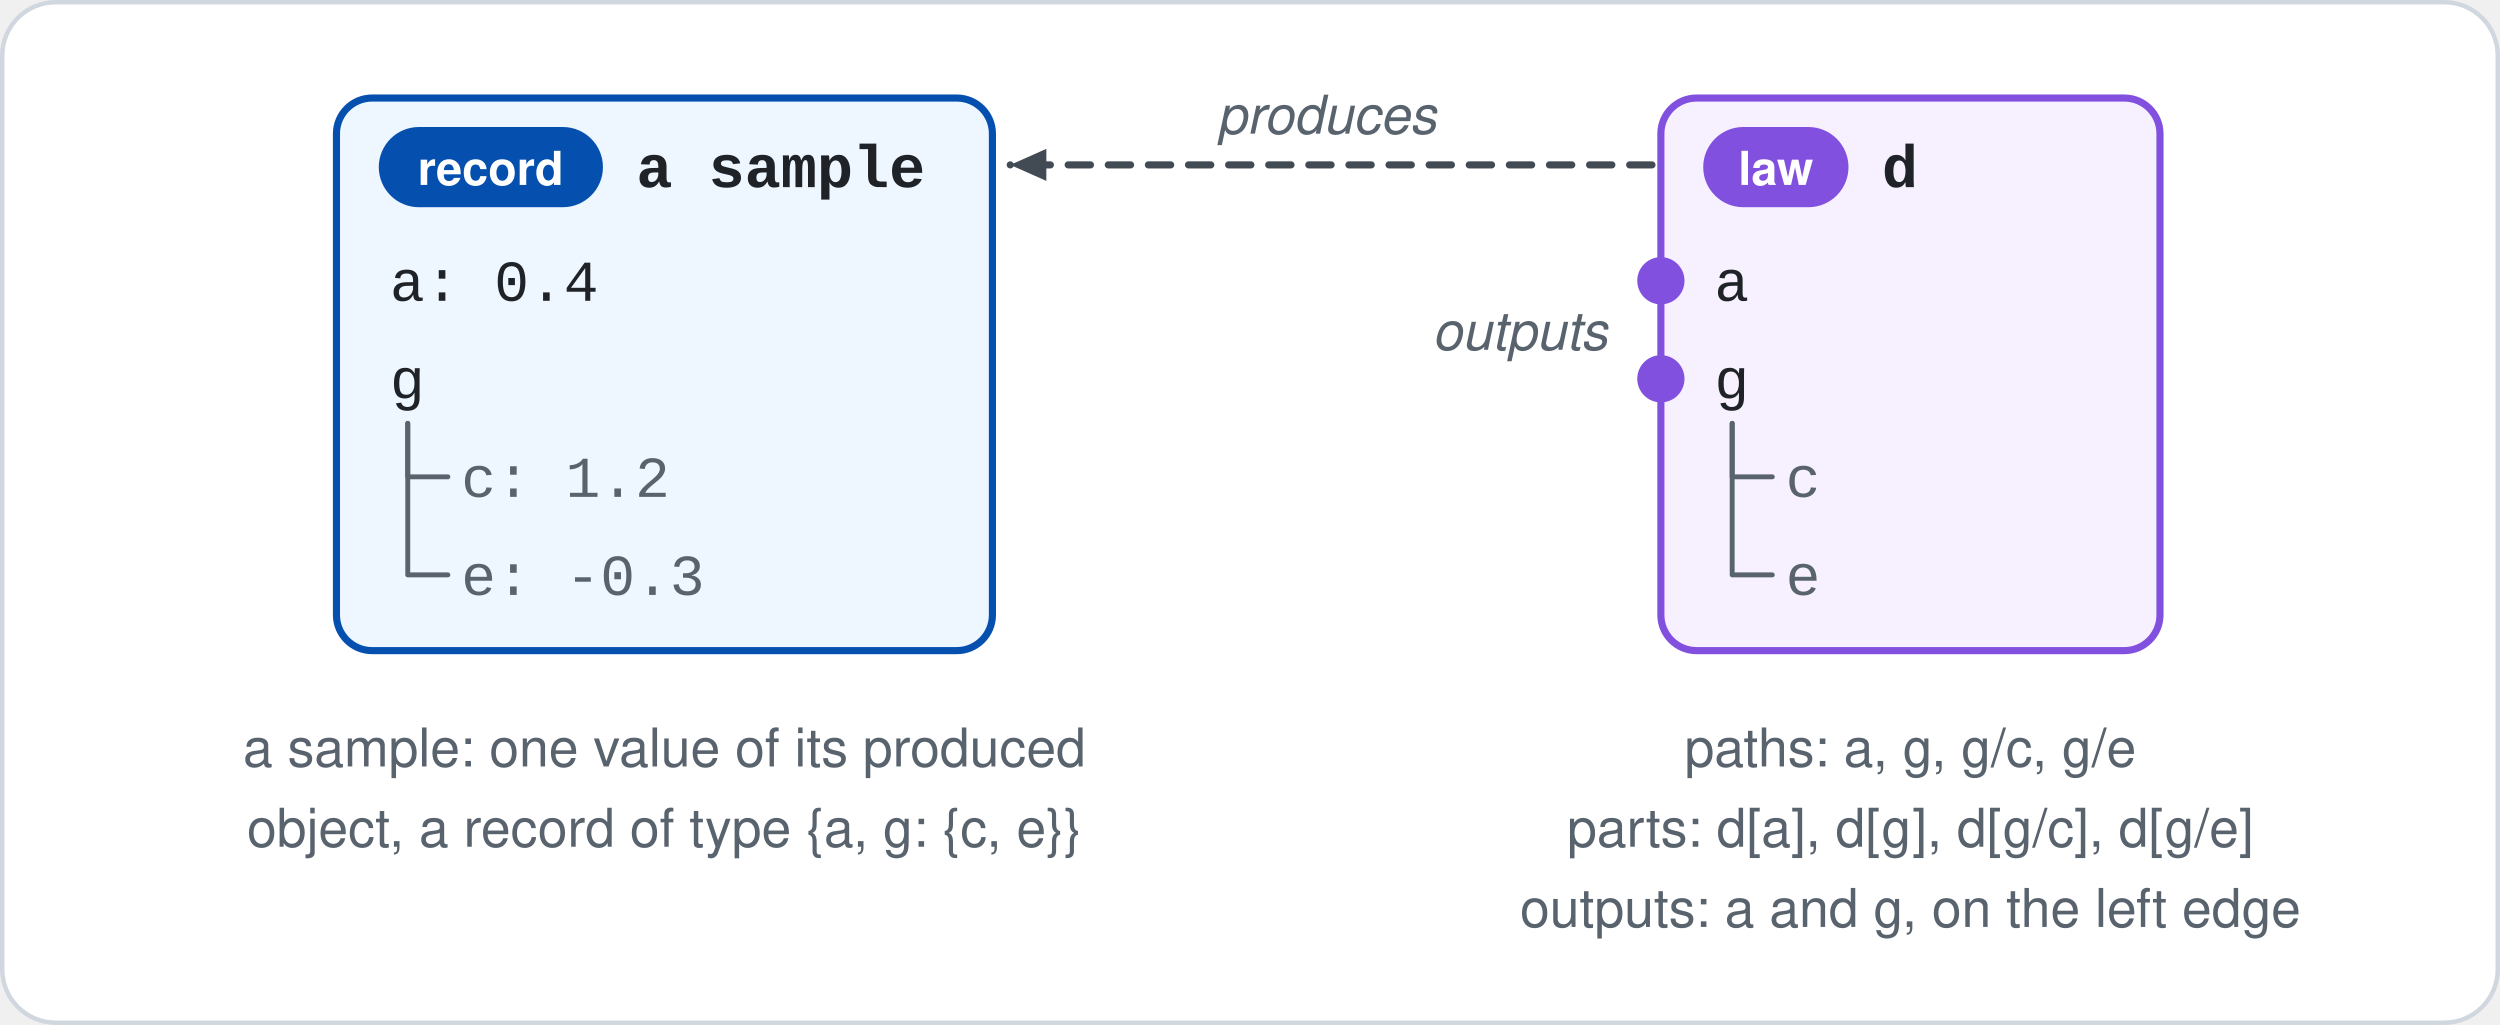
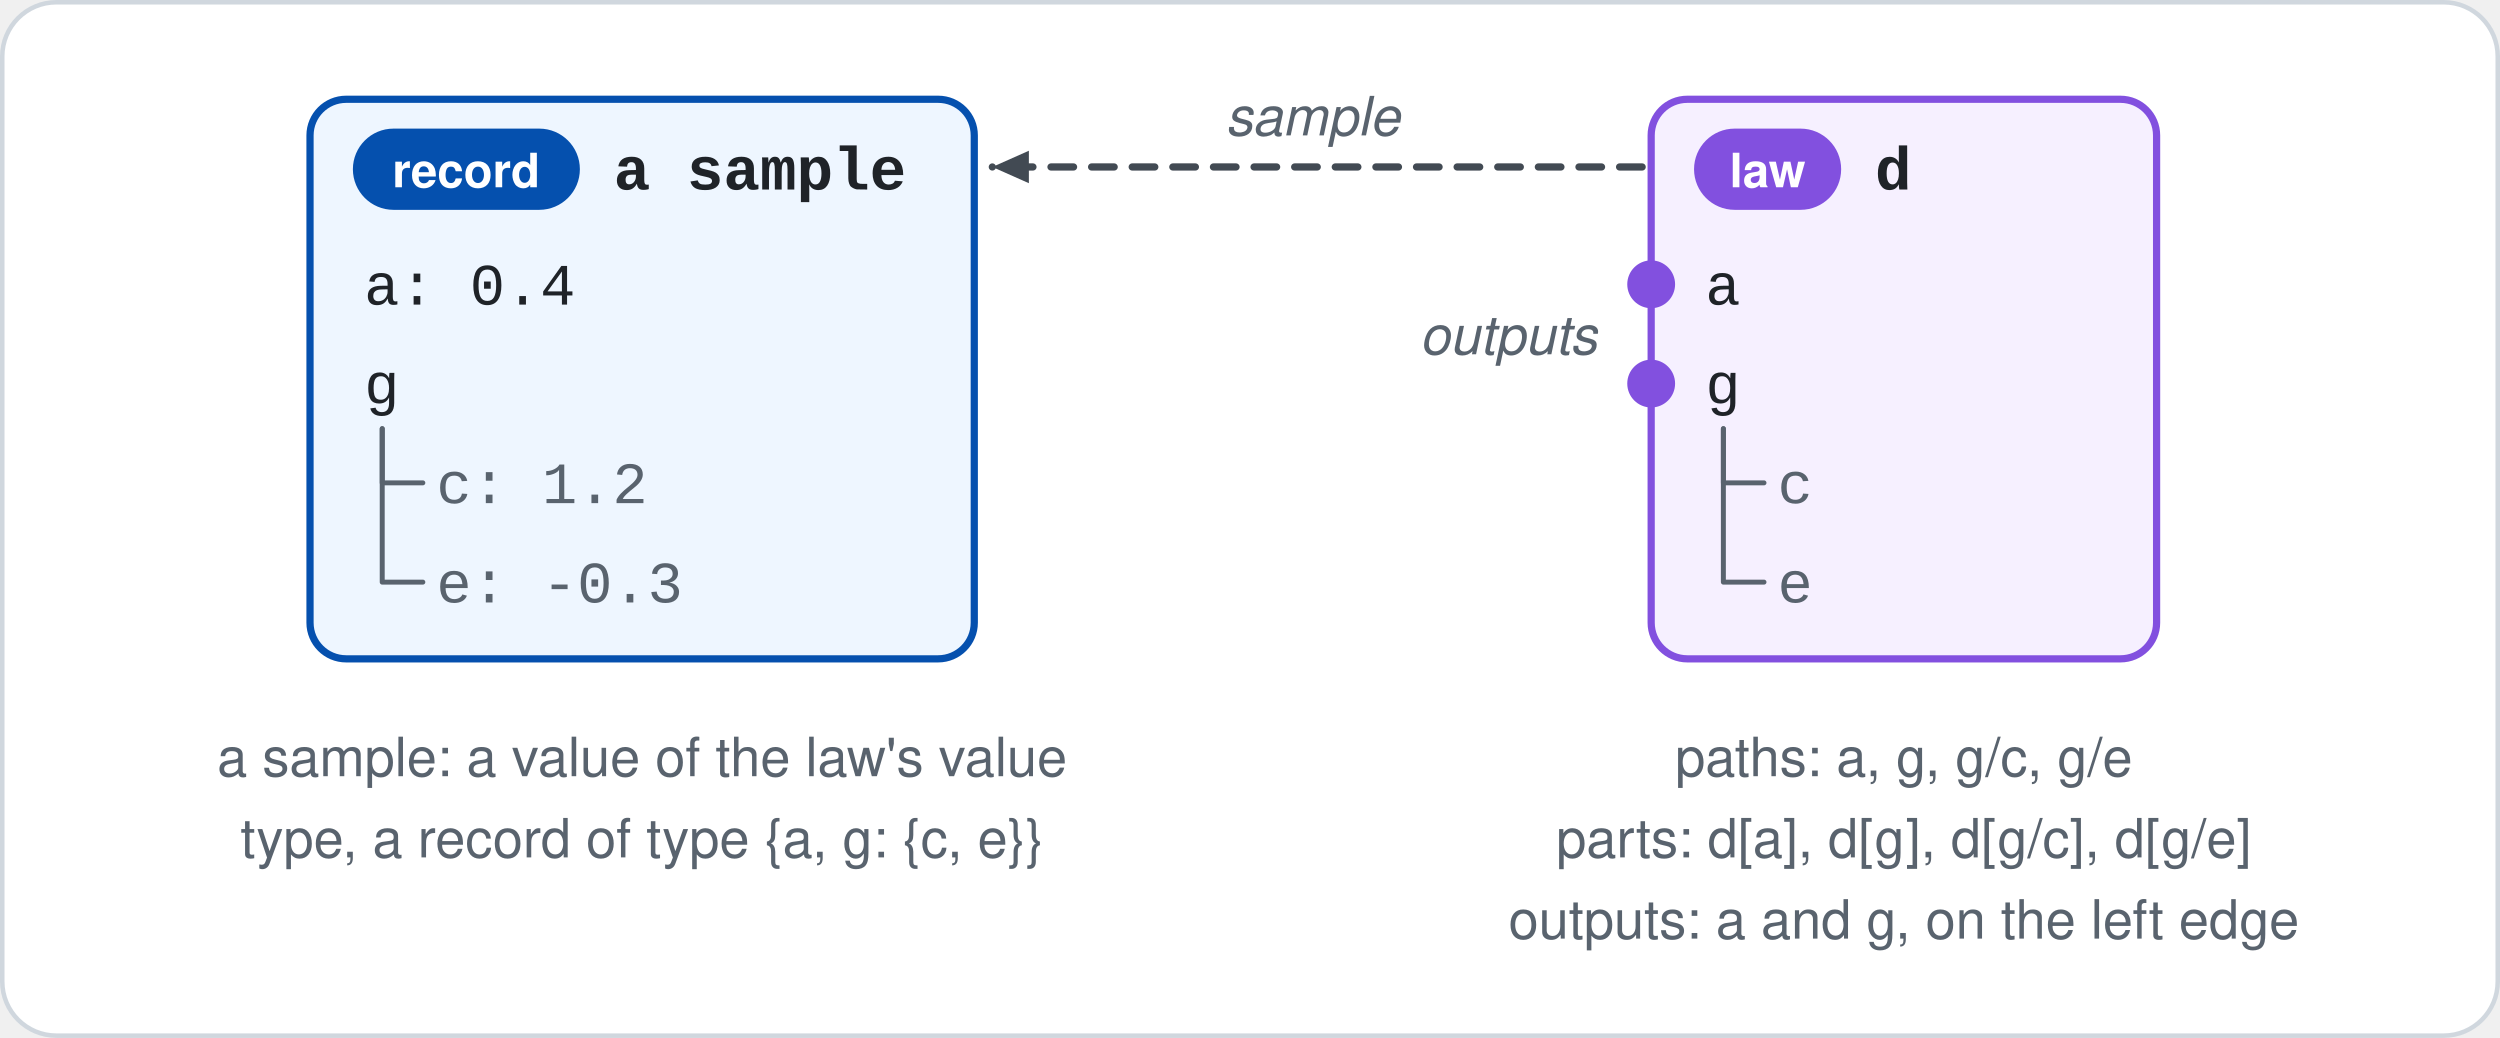
- <svg xmlns="http://www.w3.org/2000/svg" width="561" height="230" viewBox="0 0 561 230" role="img">
+ <svg xmlns="http://www.w3.org/2000/svg" width="554" height="230" viewBox="0 0 554 230" role="img">
  <defs>
    <marker id="arrow" viewBox="0 0 10 10" refX="9" refY="5" markerWidth="9" markerHeight="9" markerUnits="userSpaceOnUse" orient="auto-start-reverse">
      <path d="M 0 1 L 9 5 L 0 9 z" fill="#424a53" />
    </marker>
    <marker id="arrow-fault" viewBox="0 0 10 10" refX="9" refY="5" markerWidth="9" markerHeight="9" markerUnits="userSpaceOnUse" orient="auto-start-reverse">
      <path d="M 0 1 L 9 5 L 0 9 z" fill="#cf222e" />
    </marker>
  </defs>
-   <rect x="0.5" y="0.5" width="560" height="229" rx="12" fill="#ffffff" stroke="#d0d7de" />
-   <g transform="translate(75.5,22.0)">
+   <rect x="0.5" y="0.5" width="553" height="229" rx="12" fill="#ffffff" stroke="#d0d7de" />
+   <g transform="translate(68.7,22.0)">
    <rect x="0.0" y="0.0" width="147.2" height="124.0" rx="8" fill="#eef6ff" stroke="#0550ae" stroke-width="1.6" />
    <rect x="10.0" y="7.0" width="49.3" height="17.0" rx="8.5" fill="#0550ae" stroke="#0550ae" stroke-width="1" />
    <text x="34.6" y="19.5" font-family="-apple-system, BlinkMacSystemFont, 'Segoe UI', Helvetica, Arial, sans-serif" font-size="10.5" font-weight="bold" fill="#ffffff" text-anchor="middle">record</text>
    <text x="67.3" y="20.0" font-family="ui-monospace, SFMono-Regular, Menlo, Consolas, 'Liberation Mono', monospace" font-size="13.5" font-weight="bold" fill="#1f2328" text-anchor="start">a sample</text>
    <text x="12.0" y="45.5" font-family="ui-monospace, SFMono-Regular, Menlo, Consolas, 'Liberation Mono', monospace" font-size="13" font-weight="normal" fill="#1f2328" text-anchor="start">a: 0.4</text>
    <text x="12.0" y="67.5" font-family="ui-monospace, SFMono-Regular, Menlo, Consolas, 'Liberation Mono', monospace" font-size="13" font-weight="normal" fill="#1f2328" text-anchor="start">g</text>
    <text x="28.0" y="89.5" font-family="ui-monospace, SFMono-Regular, Menlo, Consolas, 'Liberation Mono', monospace" font-size="13" font-weight="normal" fill="#59636e" text-anchor="start">c: 1.2</text>
    <text x="28.0" y="111.5" font-family="ui-monospace, SFMono-Regular, Menlo, Consolas, 'Liberation Mono', monospace" font-size="13" font-weight="normal" fill="#59636e" text-anchor="start">e: -0.3</text>
    <path d="M 16.0,73.0 L 16.0,85.0 L 25.0,85.0" fill="none" stroke="#59636e" stroke-width="1.1" stroke-linejoin="round" stroke-linecap="round" />
    <path d="M 16.0,73.0 L 16.0,107.0 L 25.0,107.0" fill="none" stroke="#59636e" stroke-width="1.1" stroke-linejoin="round" stroke-linecap="round" />
    <rect x="297.2" y="0.0" width="112.0" height="124.0" rx="8" fill="#f6f0ff" stroke="#8250df" stroke-width="1.6" />
    <rect x="307.2" y="7.0" width="31.6" height="17.0" rx="8.5" fill="#8250df" stroke="#8250df" stroke-width="1" />
    <text x="323.0" y="19.5" font-family="-apple-system, BlinkMacSystemFont, 'Segoe UI', Helvetica, Arial, sans-serif" font-size="10.5" font-weight="bold" fill="#ffffff" text-anchor="middle">law</text>
    <text x="346.8" y="20.0" font-family="ui-monospace, SFMono-Regular, Menlo, Consolas, 'Liberation Mono', monospace" font-size="13.5" font-weight="bold" fill="#1f2328" text-anchor="start">d</text>
    <text x="309.2" y="45.5" font-family="ui-monospace, SFMono-Regular, Menlo, Consolas, 'Liberation Mono', monospace" font-size="13" font-weight="normal" fill="#1f2328" text-anchor="start">a</text>
    <text x="309.2" y="67.5" font-family="ui-monospace, SFMono-Regular, Menlo, Consolas, 'Liberation Mono', monospace" font-size="13" font-weight="normal" fill="#1f2328" text-anchor="start">g</text>
    <text x="325.2" y="89.5" font-family="ui-monospace, SFMono-Regular, Menlo, Consolas, 'Liberation Mono', monospace" font-size="13" font-weight="normal" fill="#59636e" text-anchor="start">c</text>
    <text x="325.2" y="111.5" font-family="ui-monospace, SFMono-Regular, Menlo, Consolas, 'Liberation Mono', monospace" font-size="13" font-weight="normal" fill="#59636e" text-anchor="start">e</text>
    <path d="M 313.2,73.0 L 313.2,85.0 L 322.2,85.0" fill="none" stroke="#59636e" stroke-width="1.1" stroke-linejoin="round" stroke-linecap="round" />
    <path d="M 313.2,73.0 L 313.2,107.0 L 322.2,107.0" fill="none" stroke="#59636e" stroke-width="1.1" stroke-linejoin="round" stroke-linecap="round" />
    <circle cx="297.2" cy="41.0" r="4.5" fill="#8250df" stroke="#8250df" stroke-width="1.6" />
    <circle cx="297.2" cy="63.0" r="4.5" fill="#8250df" stroke="#8250df" stroke-width="1.6" />
    <path d="M 295.2,15.0 L 151.2,15.0" fill="none" stroke="#424a53" stroke-width="1.6" stroke-linejoin="round" stroke-linecap="round" stroke-dasharray="5 4" marker-end="url(#arrow)" />
-     <text x="222.2" y="8.0" font-family="-apple-system, BlinkMacSystemFont, 'Segoe UI', Helvetica, Arial, sans-serif" font-size="12" font-weight="normal" fill="#59636e" text-anchor="middle" font-style="italic">produces</text>
+     <text x="222.2" y="8.0" font-family="-apple-system, BlinkMacSystemFont, 'Segoe UI', Helvetica, Arial, sans-serif" font-size="12" font-weight="normal" fill="#59636e" text-anchor="middle" font-style="italic">sample</text>
    <text x="285.2" y="56.5" font-family="-apple-system, BlinkMacSystemFont, 'Segoe UI', Helvetica, Arial, sans-serif" font-size="12" font-weight="normal" fill="#59636e" text-anchor="end" font-style="italic">outputs</text>
-     <text x="73.6" y="150.0" font-family="-apple-system, BlinkMacSystemFont, 'Segoe UI', Helvetica, Arial, sans-serif" font-size="12" font-weight="normal" fill="#59636e" text-anchor="middle">a sample: one value of its produced</text>
-     <text x="73.6" y="168.0" font-family="-apple-system, BlinkMacSystemFont, 'Segoe UI', Helvetica, Arial, sans-serif" font-size="12" font-weight="normal" fill="#59636e" text-anchor="middle">object, a record of type {a, g: {c, e}}</text>
+     <text x="73.6" y="150.0" font-family="-apple-system, BlinkMacSystemFont, 'Segoe UI', Helvetica, Arial, sans-serif" font-size="12" font-weight="normal" fill="#59636e" text-anchor="middle">a sample: a value of the law's value</text>
+     <text x="73.6" y="168.0" font-family="-apple-system, BlinkMacSystemFont, 'Segoe UI', Helvetica, Arial, sans-serif" font-size="12" font-weight="normal" fill="#59636e" text-anchor="middle">type, a record of type {a, g: {c, e}}</text>
    <text x="353.2" y="150.0" font-family="-apple-system, BlinkMacSystemFont, 'Segoe UI', Helvetica, Arial, sans-serif" font-size="12" font-weight="normal" fill="#59636e" text-anchor="middle">paths: a, g, g/c, g/e</text>
    <text x="353.2" y="168.0" font-family="-apple-system, BlinkMacSystemFont, 'Segoe UI', Helvetica, Arial, sans-serif" font-size="12" font-weight="normal" fill="#59636e" text-anchor="middle">parts: d[a], d[g], d[g/c], d[g/e]</text>
    <text x="353.2" y="186.0" font-family="-apple-system, BlinkMacSystemFont, 'Segoe UI', Helvetica, Arial, sans-serif" font-size="12" font-weight="normal" fill="#59636e" text-anchor="middle">outputs: a and g, on the left edge</text>
  </g>
</svg>
